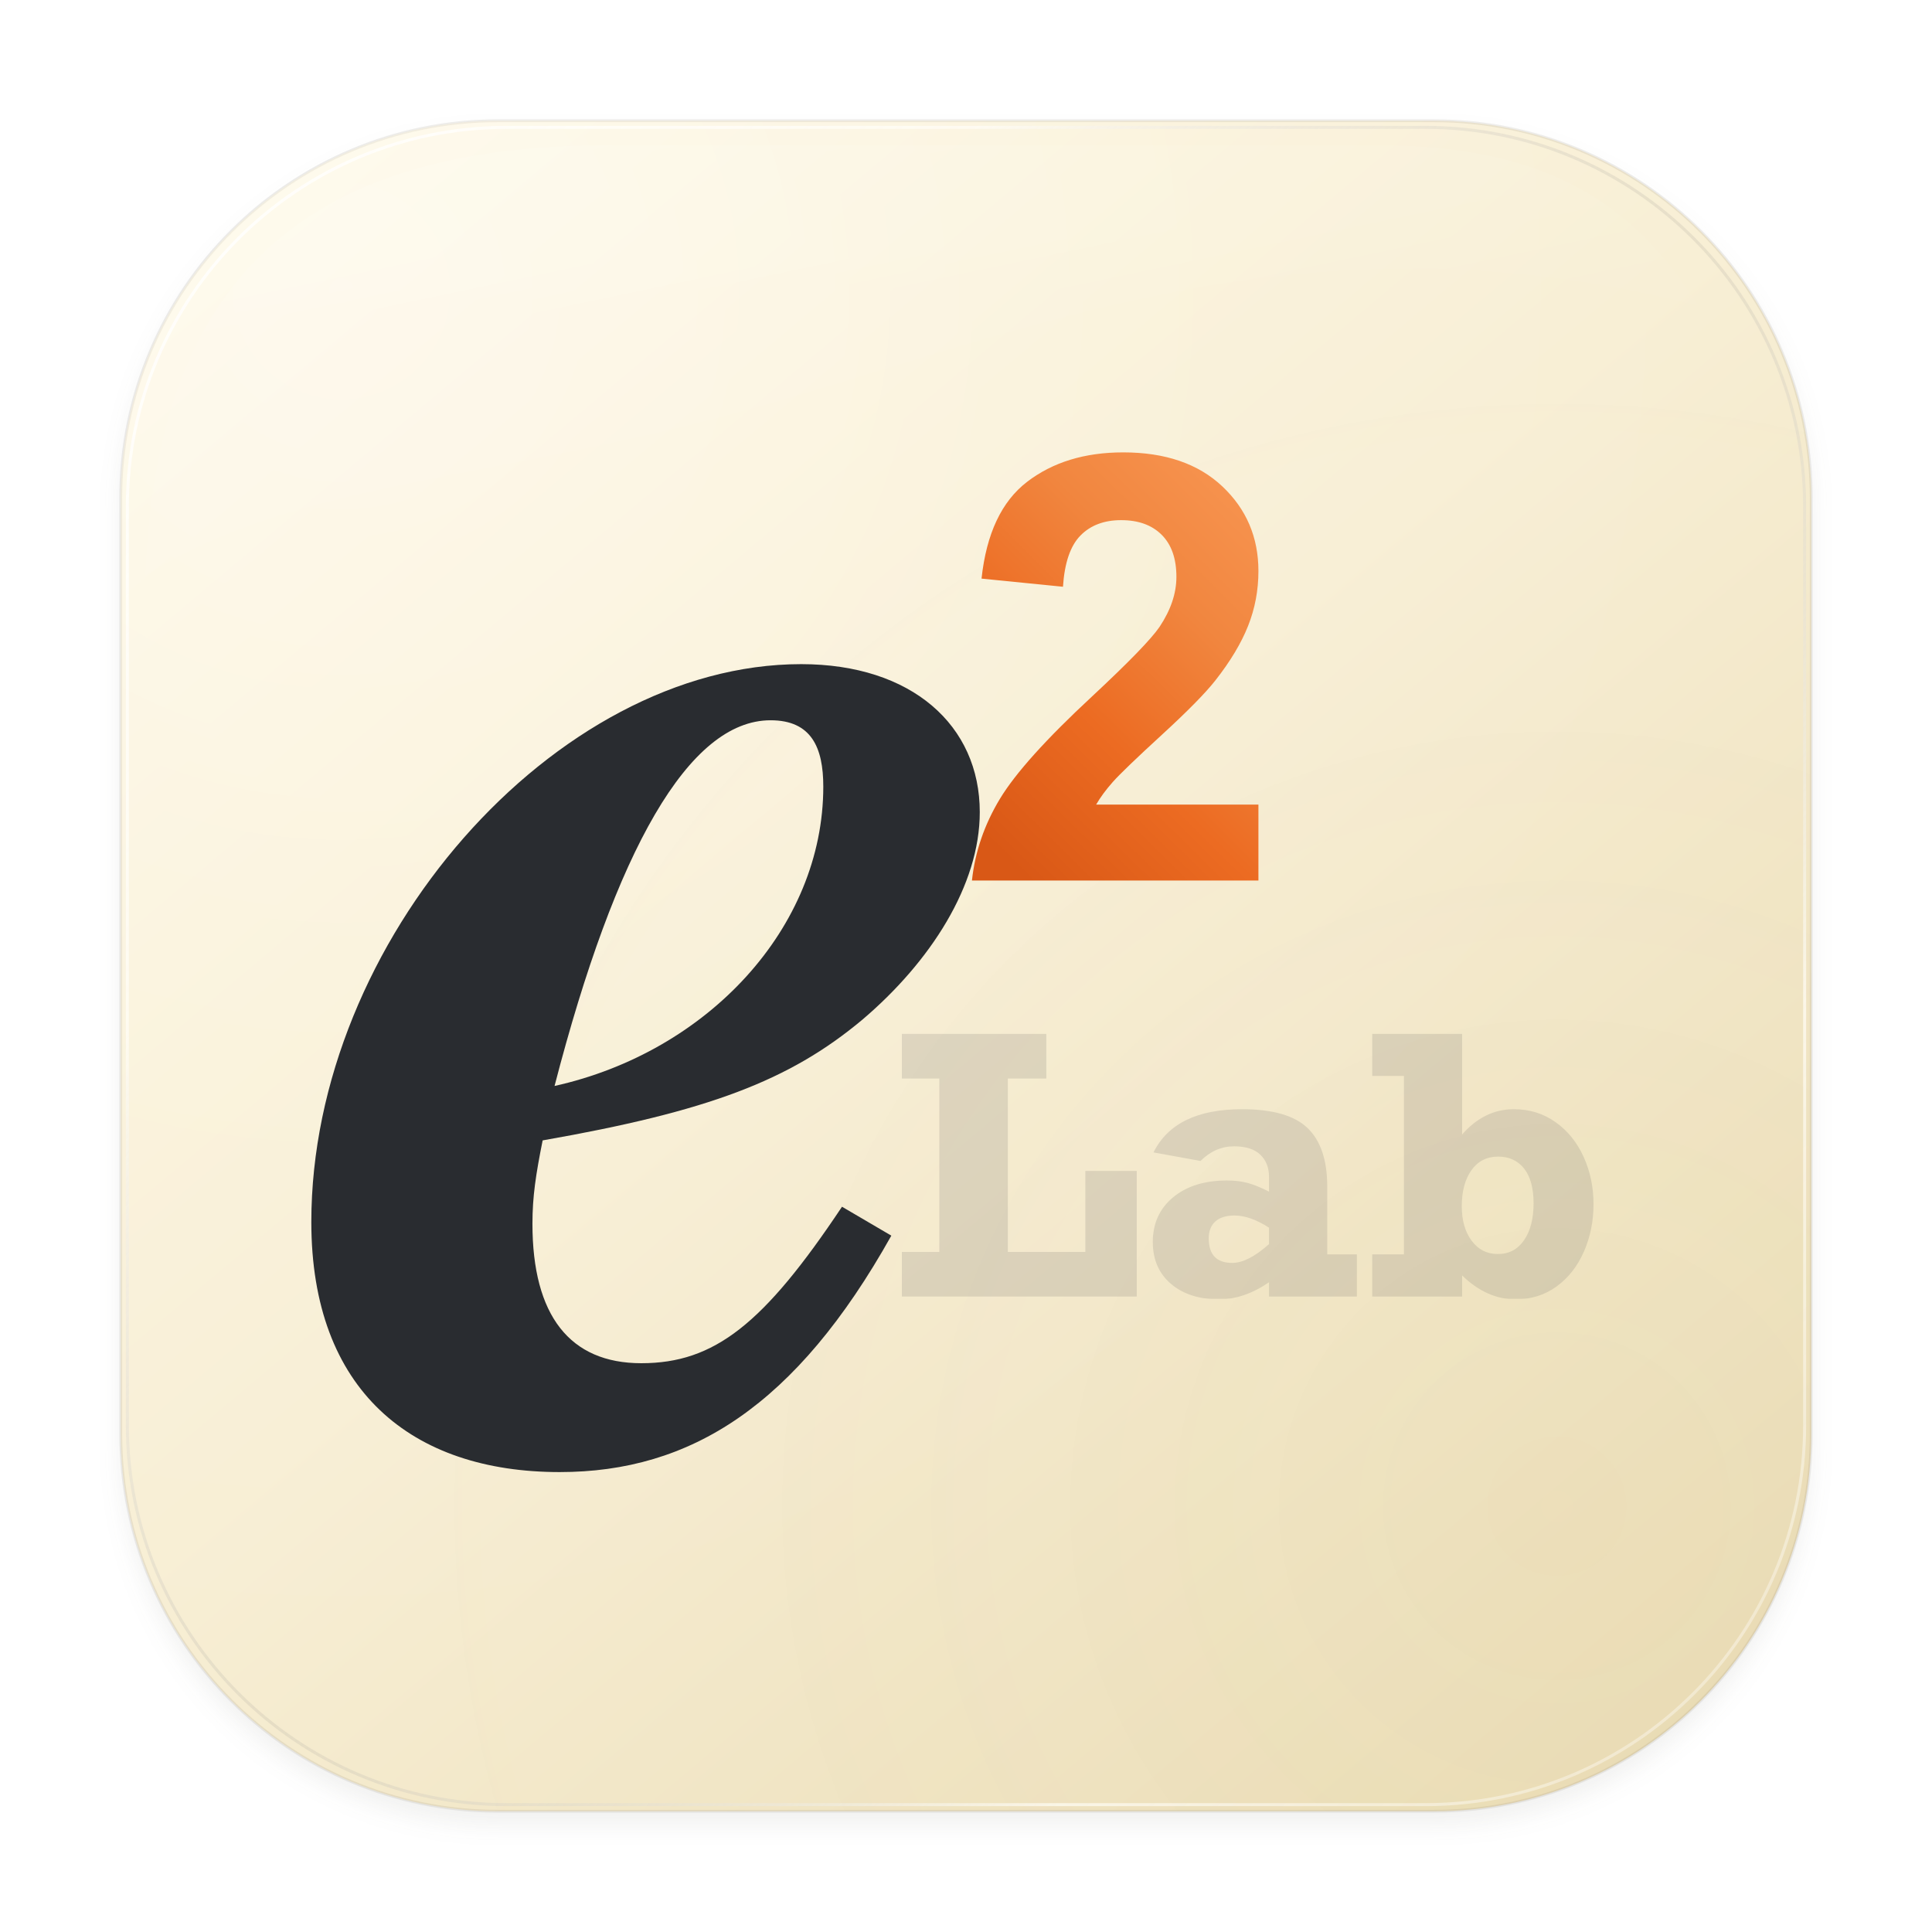
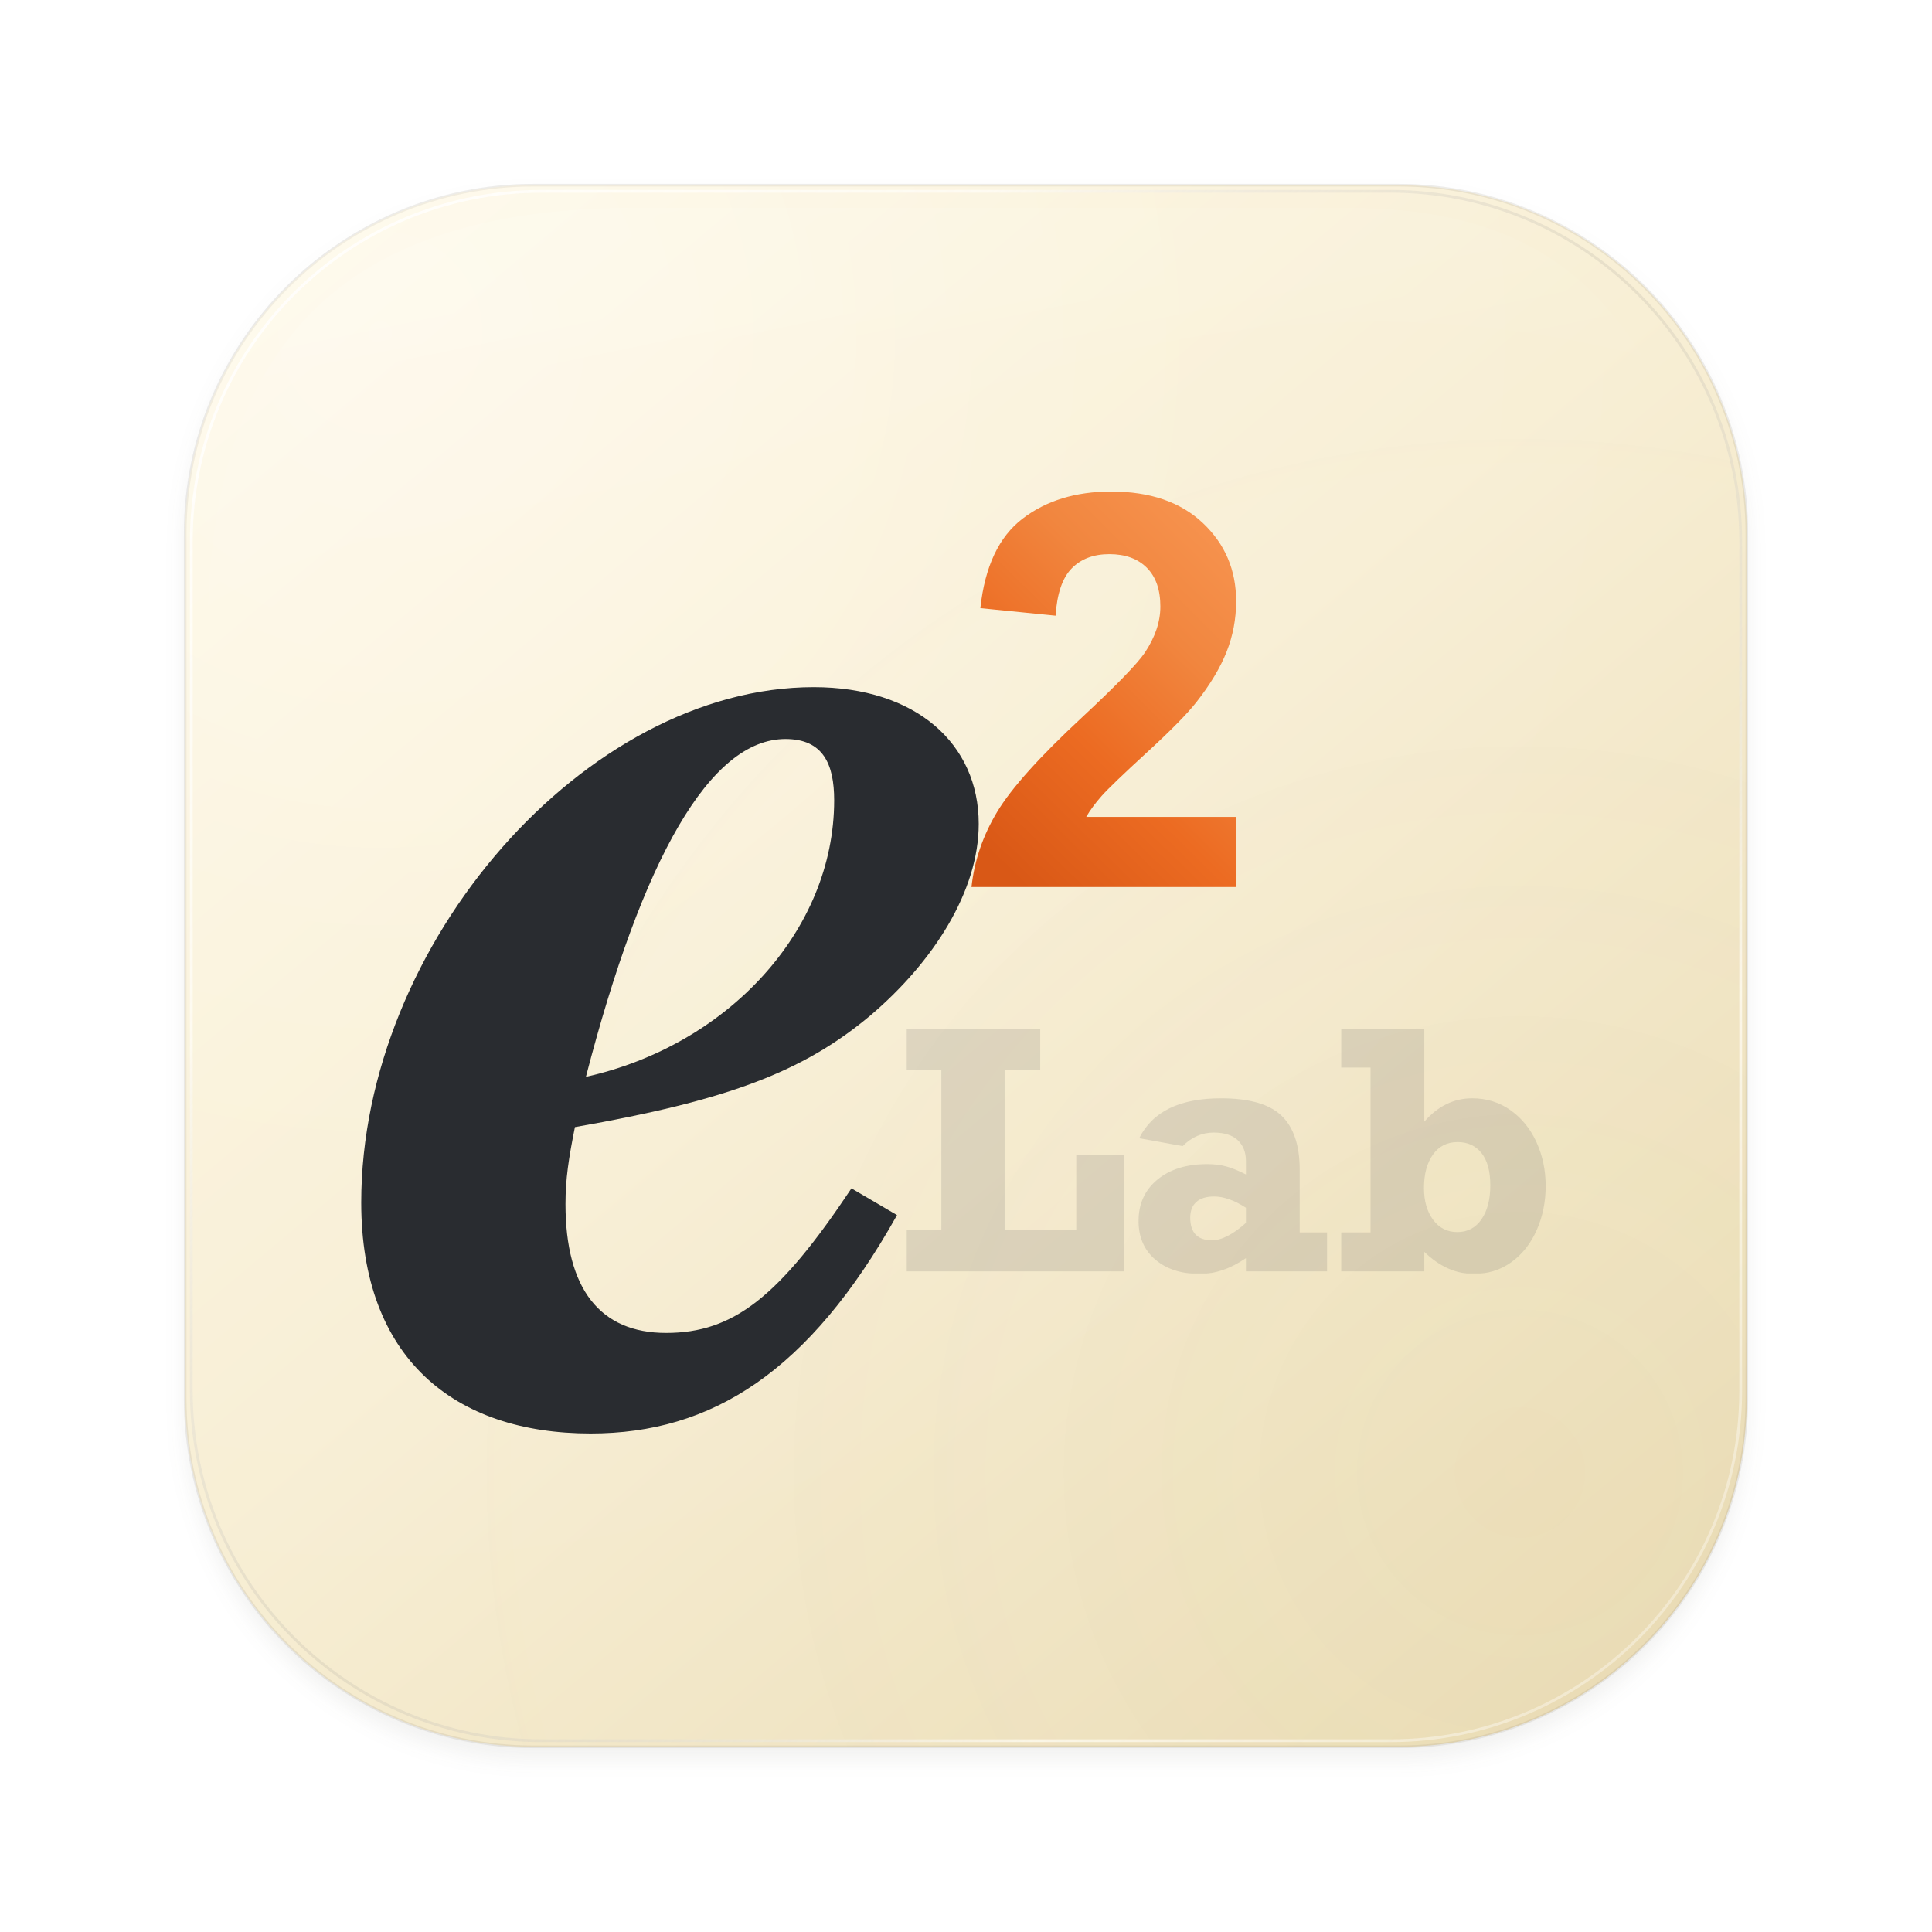
<svg xmlns="http://www.w3.org/2000/svg" xmlns:xlink="http://www.w3.org/1999/xlink" width="32" height="32" viewBox="0 0 1024 1024" role="img" aria-labelledby="title desc">
  <defs>
    <linearGradient id="glass" x1=".06" y1="0" x2=".9" y2="1">
      <stop offset="0" stop-color="#fff9e8" stop-opacity="0.995" />
      <stop offset="0.48" stop-color="#f8efd5" stop-opacity="0.995" />
      <stop offset="1" stop-color="#eadcb5" stop-opacity="0.995" />
    </linearGradient>
    <linearGradient id="rim" x1="0" y1="0" x2="1" y2=".94">
      <stop offset="0" stop-color="#ffffff" stop-opacity="0.9" />
      <stop offset="0.27" stop-color="#fffdf7" stop-opacity="0.72" />
      <stop offset="0.52" stop-color="#c6bfae" stop-opacity="0.32" />
      <stop offset="0.79" stop-color="#fffdf5" stop-opacity="0.72" />
      <stop offset="1" stop-color="#f4ecd8" stop-opacity="0.64" />
    </linearGradient>
    <linearGradient id="bevel" x1=".18" y1="0" x2=".9" y2="1">
      <stop offset="0" stop-color="#ffffff" stop-opacity="0.76" />
      <stop offset="0.42" stop-color="#fffdf5" stop-opacity="0.08" />
      <stop offset="0.76" stop-color="#b9b1a1" stop-opacity="0.08" />
      <stop offset="1" stop-color="#a69b80" stop-opacity="0.16" />
    </linearGradient>
    <linearGradient id="sheen" x1="0" y1="0" x2=".75" y2="1">
      <stop stop-color="#FFFFFF" stop-opacity=".88" />
      <stop offset=".44" stop-color="#FFFFFF" stop-opacity=".29" />
      <stop offset="1" stop-color="#FFFFFF" stop-opacity="0" />
    </linearGradient>
    <radialGradient id="air" cx=".13" cy=".10" r=".93">
      <stop stop-color="#FFFFFF" stop-opacity=".28" />
      <stop offset=".57" stop-color="#FFFFFF" stop-opacity=".025" />
      <stop offset="1" stop-color="#FFFFFF" stop-opacity="0" />
    </radialGradient>
    <radialGradient id="refraction" cx=".85" cy=".82" r=".75">
      <stop stop-color="#D0AE58" stop-opacity=".10" />
      <stop offset=".56" stop-color="#F0DB9A" stop-opacity=".02" />
      <stop offset="1" stop-color="#FFFFFF" stop-opacity="0" />
    </radialGradient>
    <linearGradient id="ink" x1=".12" y1="0" x2=".78" y2="1">
      <stop offset="0" stop-color="#35383c" stop-opacity="1" />
      <stop offset="0.48" stop-color="#292c30" stop-opacity="1" />
      <stop offset="1" stop-color="#23262a" stop-opacity="1" />
    </linearGradient>
    <linearGradient id="neon" x1=".86" y1="0" x2=".20" y2="1">
      <stop offset="0" stop-color="#f79450" stop-opacity="1" />
      <stop offset="0.3" stop-color="#f1863f" stop-opacity="1" />
      <stop offset="0.64" stop-color="#ec6b22" stop-opacity="1" />
      <stop offset="1" stop-color="#d95816" stop-opacity="1" />
    </linearGradient>
    <linearGradient id="neonEdge" x1=".9" y1="0" x2=".15" y2="1">
      <stop offset="0" stop-color="#ffd6b0" stop-opacity="0.75" />
      <stop offset="0.45" stop-color="#f7a965" stop-opacity="0.7" />
      <stop offset="1" stop-color="#e77730" stop-opacity="0.7" />
    </linearGradient>
    <linearGradient id="neonReflection" x1="0" y1="0" x2=".15" y2="1">
      <stop offset="0" stop-color="#fff3df" stop-opacity="0.36" />
      <stop offset="0.14" stop-color="#fff1db" stop-opacity="0.12" />
      <stop offset="0.34" stop-color="#fff1db" stop-opacity="0" />
    </linearGradient>
    <filter id="cast" x="-20%" y="-20%" width="140%" height="150%" color-interpolation-filters="sRGB">
      <feGaussianBlur in="SourceAlpha" stdDeviation="6" result="blur" />
      <feOffset in="blur" dy="7" result="offset" />
      <feFlood flood-color="#575246" flood-opacity="0.08" result="paint" />
      <feComposite in="paint" in2="offset" operator="in" />
    </filter>
    <filter id="blur22" x="-80%" y="-70%" width="260%" height="240%" color-interpolation-filters="sRGB">
      <feGaussianBlur stdDeviation="22" />
    </filter>
    <filter id="blur9" x="-60%" y="-50%" width="220%" height="200%" color-interpolation-filters="sRGB">
      <feGaussianBlur stdDeviation="6.5" />
    </filter>
    <filter id="blur3" x="-30%" y="-30%" width="160%" height="160%" color-interpolation-filters="sRGB">
      <feGaussianBlur stdDeviation="2.2" />
    </filter>
    <filter id="softInk" x="-10%" y="-10%" width="120%" height="125%" color-interpolation-filters="sRGB">
      <feGaussianBlur in="SourceAlpha" stdDeviation="1.8" result="blur" />
      <feOffset in="blur" dy="2.4" result="offset" />
      <feFlood flood-color="#392A18" flood-opacity=".12" result="paint" />
      <feComposite in="paint" in2="offset" operator="in" />
    </filter>
    <clipPath id="tile">
      <rect x="64" y="64" width="896" height="896" rx="200" />
    </clipPath>
    <path id="letter" d="M524.552 606.724C490.56 657.712 469.131 674.707 437.356 674.707C406.32 674.707 390.063 654.017 390.063 614.114C390.063 602.291 391.541 592.684 394.497 577.905C466.175 565.343 501.644 552.042 533.419 525.44C562.977 500.316 584.406 467.063 584.406 435.288C584.406 397.602 554.848 371.0 506.817 371.0C399.669 371.0 294.0 491.448 294.0 613.375C294.0 686.531 337.598 722.0 401.886 722.0C458.785 722.0 504.6 693.181 545.981 619.286ZM516.423 424.204C516.423 485.537 466.175 539.48 399.669 554.259C426.272 451.545 458.046 395.385 493.516 395.385C511.251 395.385 516.423 407.208 516.423 424.204Z" />
    <path id="power" d="M705.463 432.02V465.0H581.0Q583.022 446.299 593.13 429.556Q603.239 412.814 633.06 385.141Q657.068 362.776 662.501 354.815Q669.83 343.822 669.83 333.082Q669.83 321.204 663.449 314.823Q657.068 308.442 645.822 308.442Q634.702 308.442 628.132 315.139Q621.561 321.836 620.55 337.378L585.17 333.84Q588.329 304.524 605.008 291.762Q621.688 279.0 646.707 279.0Q674.126 279.0 689.795 293.784Q705.463 308.568 705.463 330.554Q705.463 343.064 700.978 354.373Q696.492 365.682 686.762 378.065Q680.318 386.279 663.512 401.694Q646.707 417.11 642.221 422.164Q637.735 427.219 634.955 432.02Z" />
    <filter id="paperGrain" x="0" y="0" width="100%" height="100%" color-interpolation-filters="sRGB">
      <feTurbulence type="fractalNoise" baseFrequency=".88" numOctaves="3" seed="23" stitchTiles="stitch" />
      <feColorMatrix type="saturate" values="0" />
      <feComponentTransfer>
        <feFuncR type="linear" slope=".30" intercept=".44" />
        <feFuncG type="linear" slope=".28" intercept=".35" />
        <feFuncB type="linear" slope=".18" intercept=".19" />
        <feFuncA type="linear" slope=".14" />
      </feComponentTransfer>
    </filter>
    <pattern id="fibers" patternUnits="userSpaceOnUse" width="97" height="89">
      <path d="M8 17l3.2-.4M39 7l1.8.5M74 28l2.7-.3M19 58l2.2.4M64 71l4.1-.6M85 52l2.1.3M48 44l1.6-.2" fill="none" stroke="#A18A53" stroke-opacity=".095" stroke-width=".6" stroke-linecap="round" />
    </pattern>
    <clipPath id="labOutline">
      <path d="M651 1251V256H1096V721H1391V0H43V256H258V1251H43V1507H872V1251ZM2484 631V242H2654V0H2150V82Q2007 -16 1864 -16Q1691 -16 1587.0 73.0Q1483 162 1483 313Q1483 473 1599.5 569.5Q1716 666 1909 666Q1976 666 2028.5 651.5Q2081 637 2150 602V686Q2150 766 2100.0 814.0Q2050 862 1950 862Q1841 862 1757 778L1487 827Q1610 1075 1995 1075Q2259 1075 2371.5 966.5Q2484 858 2484 631ZM1939 193Q2029 193 2150 301V395Q2042 465 1952 465Q1880 465 1842.0 431.0Q1804 397 1804 334Q1804 193 1939 193ZM3555 1075Q3690 1075 3794.5 1000.5Q3899 926 3955.5 801.0Q4012 676 4012 530Q4012 383 3956.5 257.0Q3901 131 3799.5 57.5Q3698 -16 3565 -16Q3399 -16 3258 121V0H2742V242H2924V1266H2742V1507H3258V930Q3385 1075 3555 1075ZM3463 244Q3559 244 3613.5 323.5Q3668 403 3668 535Q3668 666 3613.5 734.5Q3559 803 3465 803Q3367 803 3311.5 725.0Q3256 647 3256 518Q3256 397 3312.5 320.5Q3369 244 3463 244Z" transform="matrix(0.1184177 0 0 -0.1184177 368.908 708.4555)" />
    </clipPath>
    <linearGradient id="labInk" x1="0" y1="0" x2="1" y2=".15">
      <stop offset="0" stop-color="#77756e" stop-opacity="0.48" />
      <stop offset="0.38" stop-color="#77756e" stop-opacity="0.95" />
      <stop offset="1" stop-color="#77756e" stop-opacity="0.82" />
    </linearGradient>
  </defs>
-   <rect x="64" y="64" width="896" height="896" rx="200" fill="#7E99B6" filter="url(#cast)" />
-   <rect x="64" y="64" width="896" height="896" rx="200" fill="url(#glass)" stroke="#827b6b" stroke-opacity=".14" stroke-width="1.5" />
-   <g clip-path="url(#tile)" />
-   <g clip-path="url(#tile)">
-     <rect x="64" y="64" width="896" height="896" fill="url(#air)" rx="200" />
-     <rect x="64" y="64" width="896" height="896" fill="url(#refraction)" opacity=".32" rx="200" />
-     <path d="M77 305 C83 150 159 79 316 77 H731 C821 77 867 109 900 162 C670 103 512 192 350 229 C229 257 148 261 77 305Z" fill="url(#sheen)" opacity=".16" />
-   </g>
-   <rect x="67.5" y="67.5" width="889" height="889" rx="201" fill="none" stroke="url(#rim)" stroke-width="1.6" />
-   <g id="lab-watermark" clip-path="url(#labOutline)" opacity=".20" fill="#77756e" transform="translate(186.28 134.6) scale(.78)">
-     <rect x="368" y="528" width="480" height="182" />
-   </g>
-   <g transform="translate(-193.6727 -100.61) scale(1.22)" id="equation-mark">
-     <use xlink:href="#letter" fill="#292c30" />
-     <use xlink:href="#power" fill="url(#neon)" stroke-width="1.1" stroke-linejoin="round" />
+   <g id="macos-icon-canvas" transform="translate(512 512) scale(0.9237668) translate(-512 -512)">
+     <rect x="64" y="64" width="896" height="896" rx="200" fill="#7E99B6" filter="url(#cast)" />
+     <rect x="64" y="64" width="896" height="896" rx="200" fill="url(#glass)" stroke="#827b6b" stroke-opacity=".14" stroke-width="1.5" />
+     <g clip-path="url(#tile)" />
+     <g clip-path="url(#tile)">
+       <rect x="64" y="64" width="896" height="896" fill="url(#air)" rx="200" />
+       <rect x="64" y="64" width="896" height="896" fill="url(#refraction)" opacity=".32" rx="200" />
+       <path d="M77 305 C83 150 159 79 316 77 H731 C821 77 867 109 900 162 C670 103 512 192 350 229 C229 257 148 261 77 305Z" fill="url(#sheen)" opacity=".16" />
+     </g>
+     <rect x="67.5" y="67.5" width="889" height="889" rx="201" fill="none" stroke="url(#rim)" stroke-width="1.6" />
+     <g id="lab-watermark" clip-path="url(#labOutline)" opacity=".20" fill="#77756e" transform="translate(186.28 134.6) scale(.78)">
+       <rect x="368" y="528" width="480" height="182" />
+     </g>
+     <g transform="translate(-193.6727 -100.61) scale(1.22)" id="equation-mark">
+       <use xlink:href="#letter" fill="#292c30" />
+       <use xlink:href="#power" fill="url(#neon)" stroke-width="1.1" stroke-linejoin="round" />
+     </g>
  </g>
</svg>
